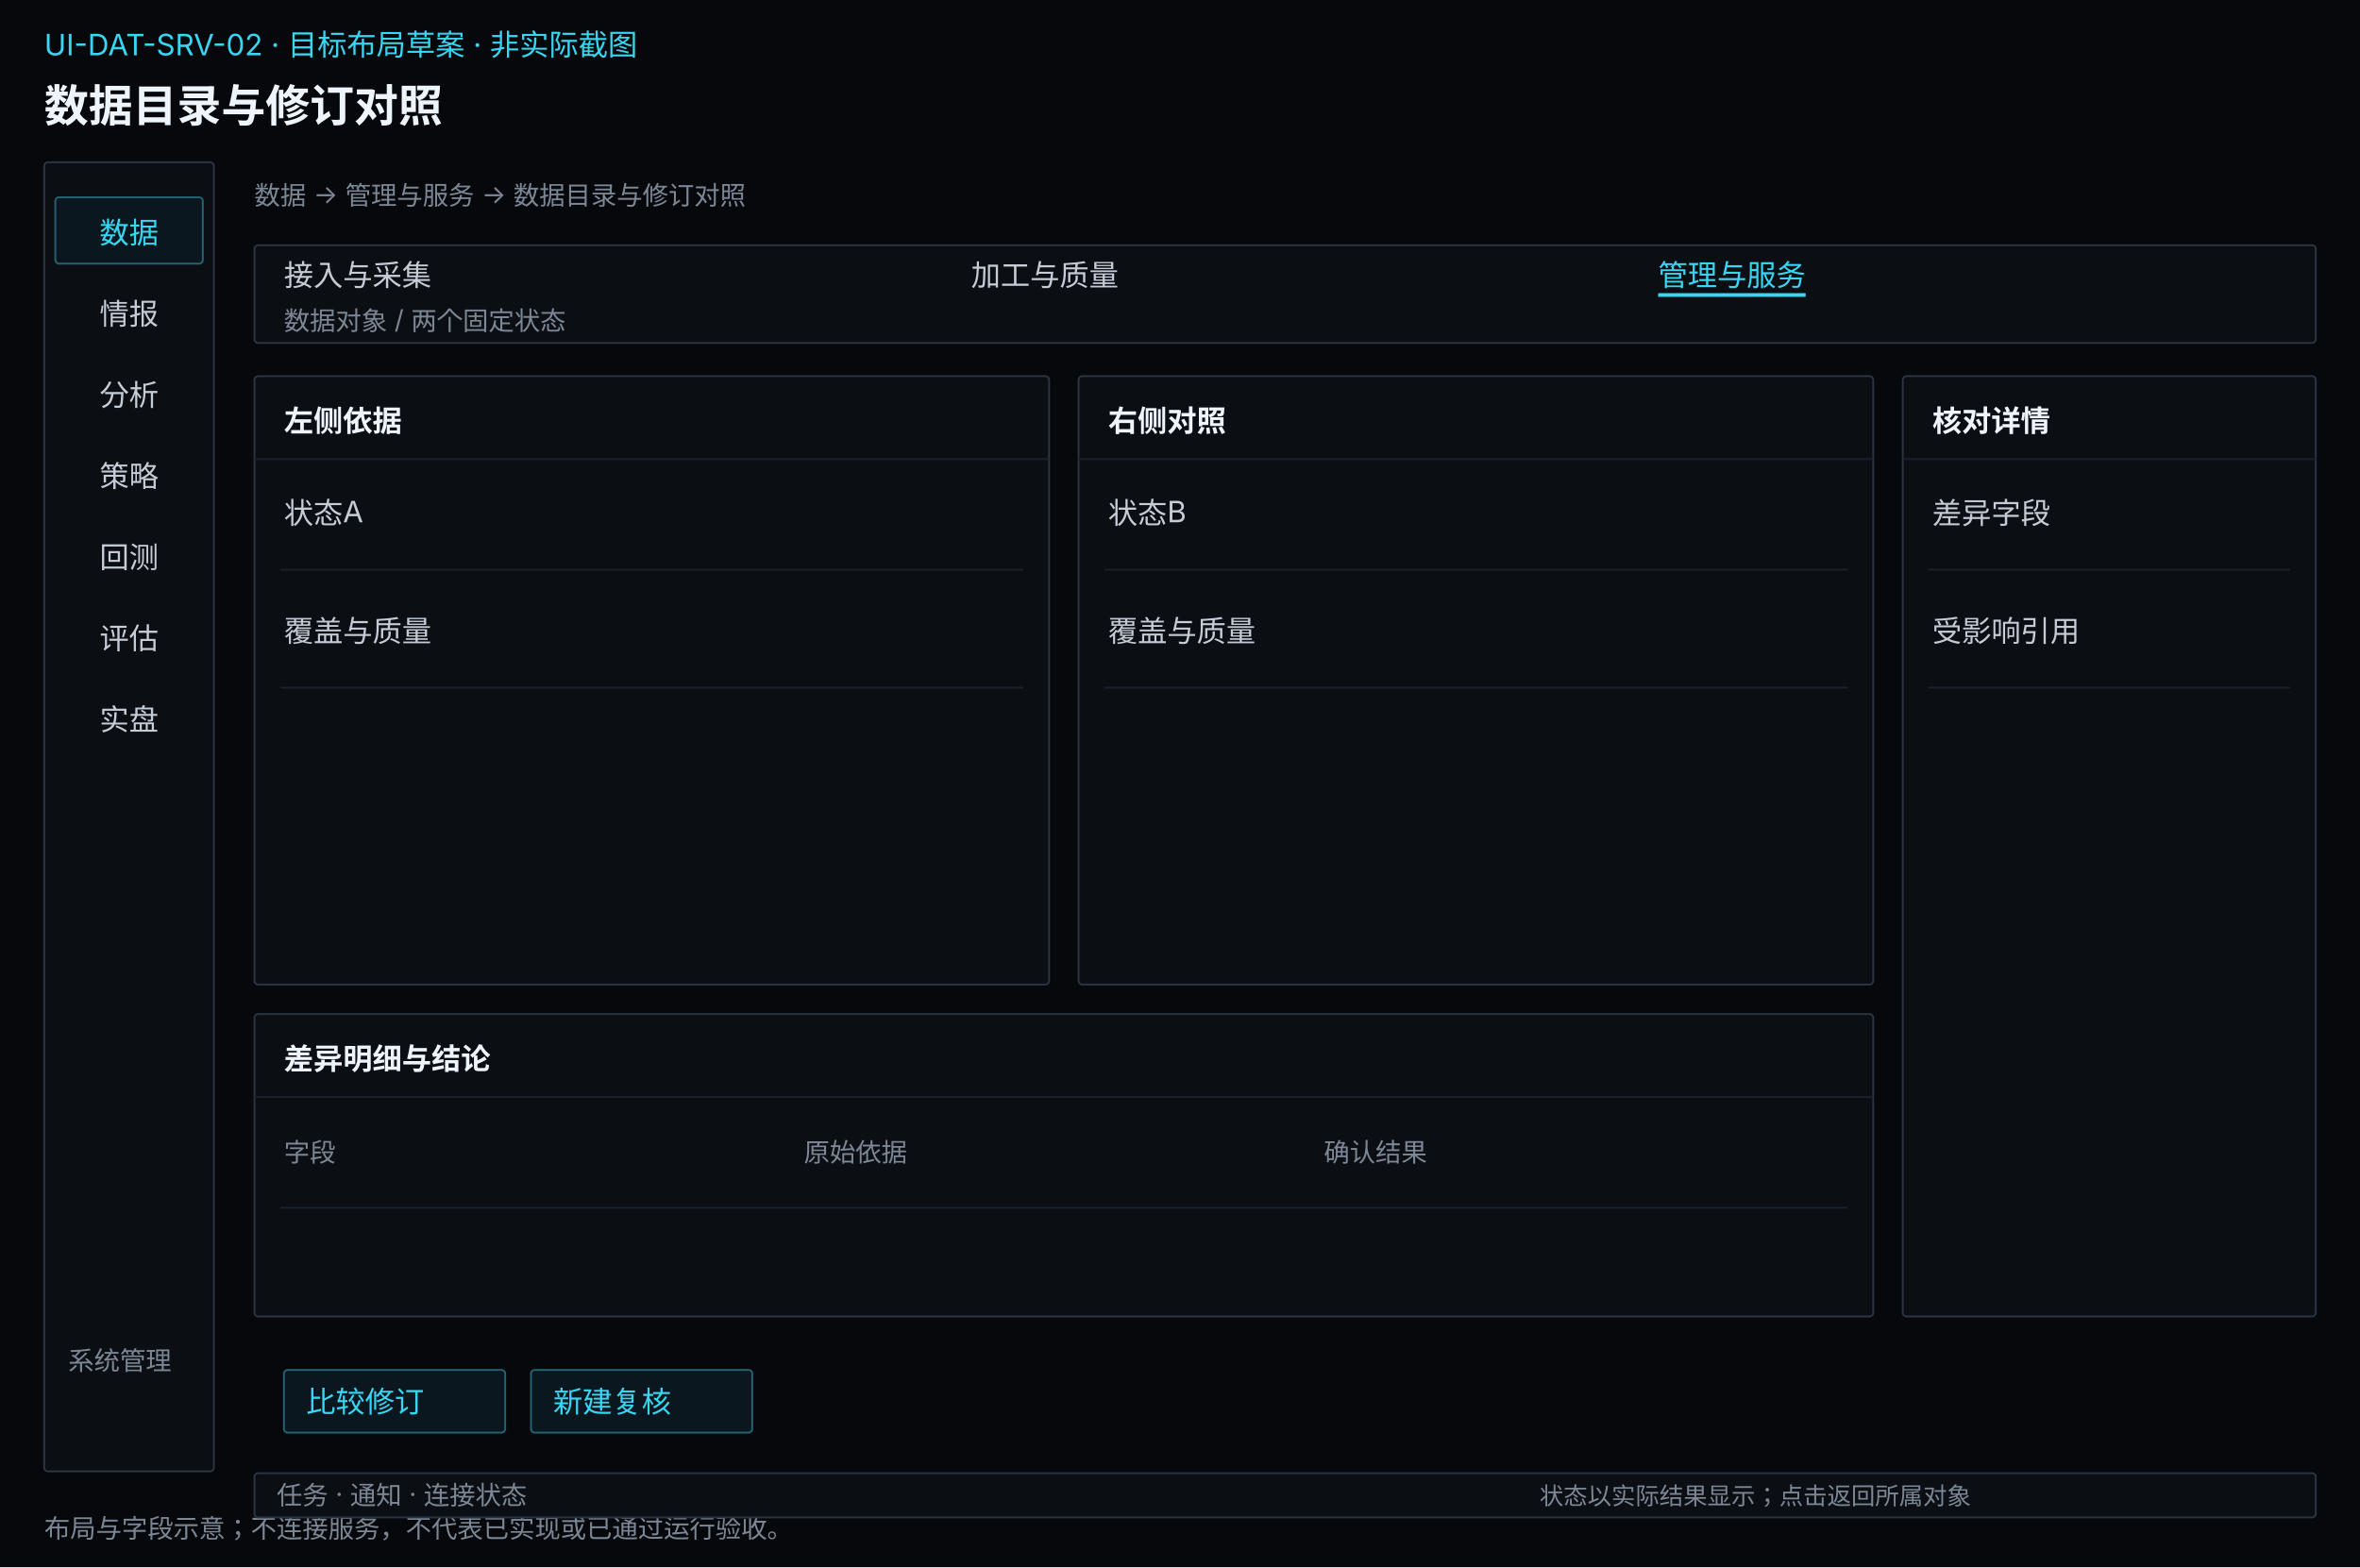
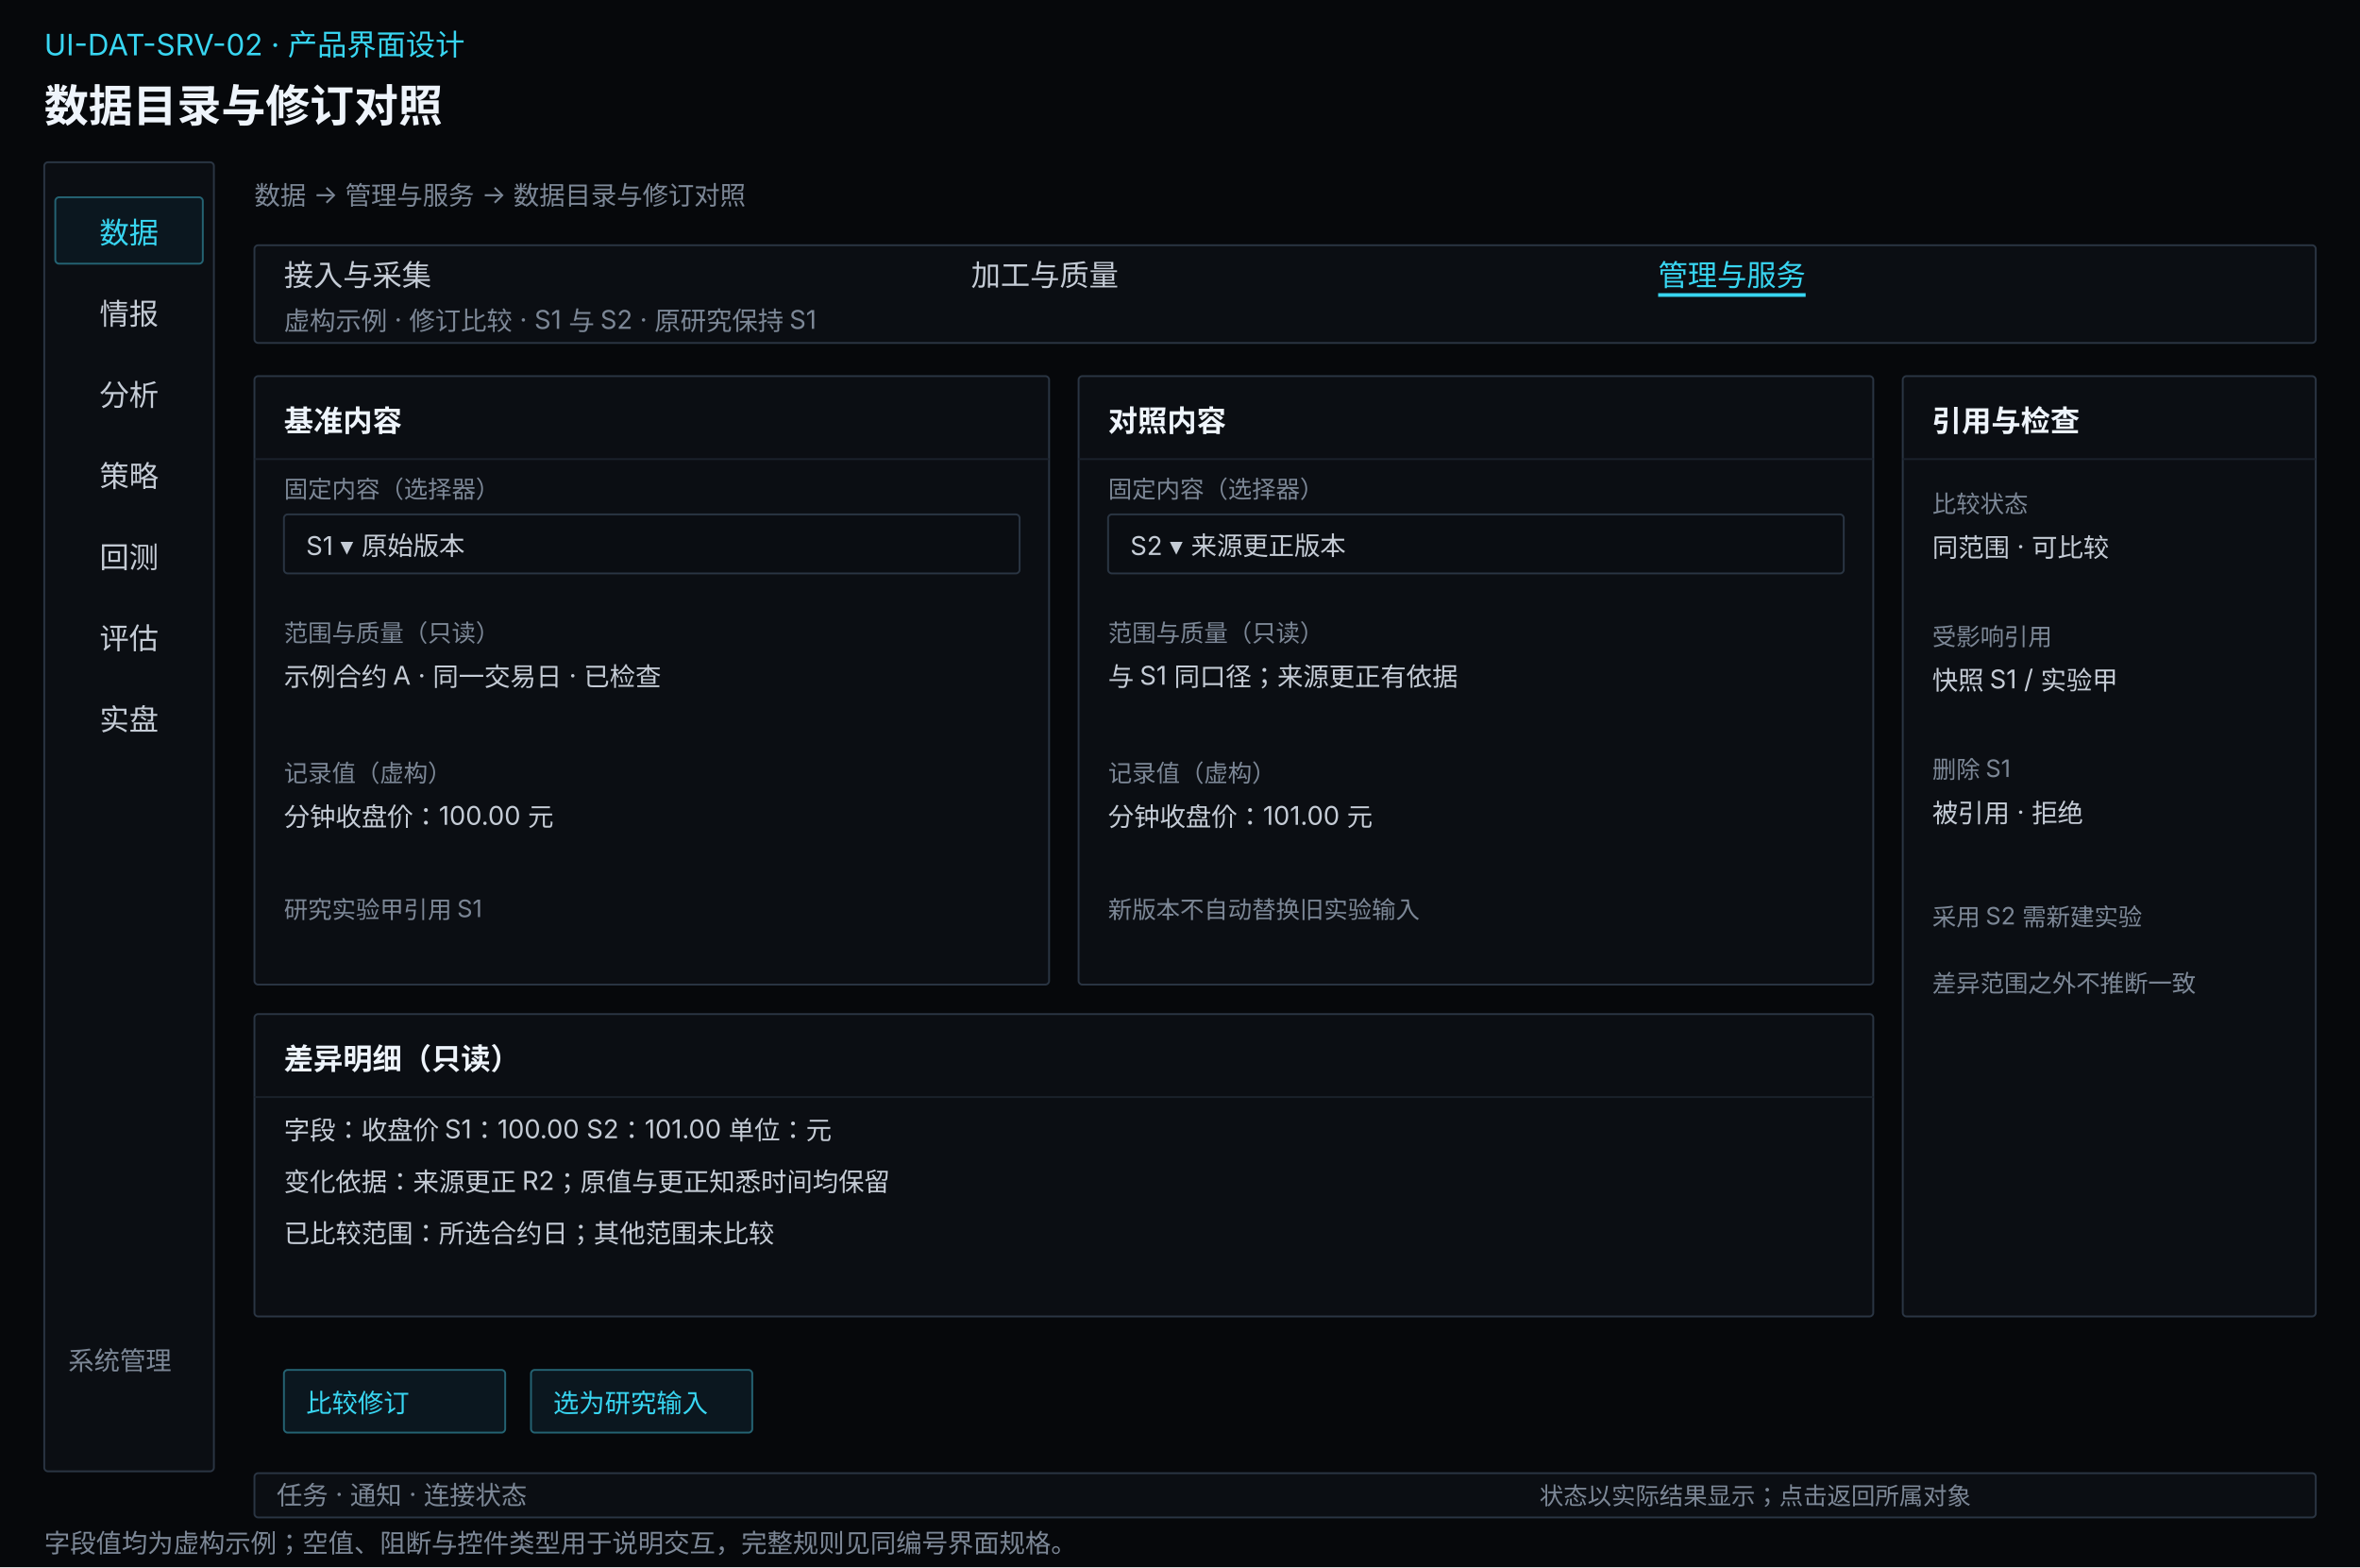
<svg xmlns="http://www.w3.org/2000/svg" viewBox="0 0 1280 850" role="img" aria-label="UI-DAT-SRV-02 数据目录与修订对照目标布局">
  <style>text{font-family:-apple-system,BlinkMacSystemFont,"PingFang SC",sans-serif;font-size:16px;fill:#c5ccd6}.strong{fill:#eef4fb;font-weight:600}.muted{fill:#7c8796;font-size:14px}.accent{fill:#38d6f2}.title{fill:#eef4fb;font-size:24px;font-weight:600}</style>
  <rect width="1280" height="850" fill="#06080b" />
-   <text x="24" y="30" class="accent">UI-DAT-SRV-02 · 目标布局草案 · 非实际截图</text>
+   <text x="24" y="30" class="accent">UI-DAT-SRV-02 · 产品界面设计</text>
  <text x="24" y="66" class="title">数据目录与修订对照</text>
-   <text x="24" y="834" class="muted">布局与字段示意；不连接服务，不代表已实现或已通过运行验收。</text>
-   <rect x="138" y="204" width="431" height="330" rx="2" fill="#0b0e13" stroke="#2a3543" />
-   <text x="154" y="234" class="strong">左侧依据</text>
-   <path d="M138 249 H569" stroke="#1a212b" />
-   <text x="154" y="284" class="">状态A</text>
-   <path d="M152 309 H555" stroke="#1a212b" />
-   <text x="154" y="348" class="">覆盖与质量</text>
-   <path d="M152 373 H555" stroke="#1a212b" />
-   <rect x="585" y="204" width="431" height="330" rx="2" fill="#0b0e13" stroke="#2a3543" />
-   <text x="601" y="234" class="strong">右侧对照</text>
-   <path d="M585 249 H1016" stroke="#1a212b" />
-   <text x="601" y="284" class="">状态B</text>
-   <path d="M599 309 H1002" stroke="#1a212b" />
-   <text x="601" y="348" class="">覆盖与质量</text>
-   <path d="M599 373 H1002" stroke="#1a212b" />
-   <rect x="1032" y="204" width="224" height="510" rx="2" fill="#0b0e13" stroke="#2a3543" />
-   <text x="1048" y="234" class="strong">核对详情</text>
-   <path d="M1032 249 H1256" stroke="#1a212b" />
-   <text x="1048" y="284" class="">差异字段</text>
-   <path d="M1046 309 H1242" stroke="#1a212b" />
-   <text x="1048" y="348" class="">受影响引用</text>
-   <path d="M1046 373 H1242" stroke="#1a212b" />
-   <rect x="138" y="550" width="878" height="164" rx="2" fill="#0b0e13" stroke="#2a3543" />
-   <text x="154" y="580" class="strong">差异明细与结论</text>
-   <path d="M138 595 H1016" stroke="#1a212b" />
-   <text x="154.0" y="630" class="muted">字段</text>
-   <text x="436.0" y="630" class="muted">原始依据</text>
-   <text x="718.0" y="630" class="muted">确认结果</text>
-   <path d="M152 655 H1002" stroke="#1a212b" />
-   <rect x="154" y="743" width="120" height="34" rx="2" fill="#0b171f" stroke="#246373" />
-   <text x="166" y="766" class="accent">比较修订</text>
-   <rect x="288" y="743" width="120" height="34" rx="2" fill="#0b171f" stroke="#246373" />
-   <text x="300" y="766" class="accent">新建复核</text>
+   <text x="24" y="842" class="muted">字段值均为虚构示例；空值、阻断与控件类型用于说明交互，完整规则见同编号界面规格。</text>
  <rect x="24" y="88" width="92" height="710" rx="2" fill="#0b0e13" stroke="#2a3543" />
  <rect x="30" y="107" width="80" height="36" rx="2" fill="#0b171f" stroke="#246373" />
  <text x="54" y="132" class="accent">数据</text>
  <text x="54" y="176" class="">情报</text>
  <text x="54" y="220" class="">分析</text>
  <text x="54" y="264" class="">策略</text>
  <text x="54" y="308" class="">回测</text>
  <text x="54" y="352" class="">评估</text>
  <text x="54" y="396" class="">实盘</text>
  <text x="37" y="743" class="muted">系统管理</text>
  <text x="138" y="111" class="muted">数据 → 管理与服务 → 数据目录与修订对照</text>
  <rect x="138" y="133" width="1118" height="53" rx="2" fill="#0b0e13" stroke="#2a3543" />
  <text x="154.0" y="155" class="">接入与采集</text>
  <text x="526.667" y="155" class="">加工与质量</text>
  <text x="899.333" y="155" class="accent">管理与服务</text>
  <path d="M899.333 160 H979.333" stroke="#38d6f2" stroke-width="2" />
-   <text x="154" y="179" class="muted">数据对象 / 两个固定状态</text>
+   <text x="154" y="179" class="muted">虚构示例 · 修订比较 · S1 与 S2 · 原研究保持 S1</text>
  <rect x="138" y="799" width="1118" height="24" rx="2" fill="#0b0e13" stroke="#2a3543" />
  <text x="150" y="816" class="muted">任务  ·  通知  ·  连接状态</text>
  <text x="835" y="816" class="muted" style="font-size:13px">状态以实际结果显示；点击返回所属对象</text>
+   <g id="business-detail">
+     <rect x="138" y="204" width="431" height="330" rx="2" fill="#0b0e13" stroke="#2a3543" />
+     <text x="154" y="234" class="strong" style="font-size:16px">基准内容</text>
+     <path d="M138 249 H569" stroke="#1a212b" />
+     <text x="154" y="270" class="muted" style="font-size:13px">固定内容（选择器）</text>
+     <rect x="154" y="279" width="399" height="32" rx="2" fill="#0a0d12" stroke="#2a3543" />
+     <text x="166" y="301" class="" style="font-size:14px">S1  ▾    原始版本</text>
+     <text x="154" y="348" class="muted" style="font-size:13px">范围与质量（只读）</text>
+     <text x="154" y="372" class="" style="font-size:14px">示例合约 A · 同一交易日 · 已检查</text>
+     <text x="154" y="424" class="muted" style="font-size:13px">记录值（虚构）</text>
+     <text x="154" y="448" class="" style="font-size:14px">分钟收盘价：100.00 元</text>
+     <text x="154" y="498" class="muted" style="font-size:13px">研究实验甲引用 S1</text>
+     <rect x="585" y="204" width="431" height="330" rx="2" fill="#0b0e13" stroke="#2a3543" />
+     <text x="601" y="234" class="strong" style="font-size:16px">对照内容</text>
+     <path d="M585 249 H1016" stroke="#1a212b" />
+     <text x="601" y="270" class="muted" style="font-size:13px">固定内容（选择器）</text>
+     <rect x="601" y="279" width="399" height="32" rx="2" fill="#0a0d12" stroke="#2a3543" />
+     <text x="613" y="301" class="" style="font-size:14px">S2  ▾    来源更正版本</text>
+     <text x="601" y="348" class="muted" style="font-size:13px">范围与质量（只读）</text>
+     <text x="601" y="372" class="" style="font-size:14px">与 S1 同口径；来源更正有依据</text>
+     <text x="601" y="424" class="muted" style="font-size:13px">记录值（虚构）</text>
+     <text x="601" y="448" class="" style="font-size:14px">分钟收盘价：101.00 元</text>
+     <text x="601" y="498" class="muted" style="font-size:13px">新版本不自动替换旧实验输入</text>
+     <rect x="1032" y="204" width="224" height="510" rx="2" fill="#0b0e13" stroke="#2a3543" />
+     <text x="1048" y="234" class="strong" style="font-size:16px">引用与检查</text>
+     <path d="M1032 249 H1256" stroke="#1a212b" />
+     <text x="1048" y="278" class="muted" style="font-size:13px">比较状态</text>
+     <text x="1048" y="302" class="" style="font-size:14px">同范围 · 可比较</text>
+     <text x="1048" y="350" class="muted" style="font-size:13px">受影响引用</text>
+     <text x="1048" y="374" class="" style="font-size:14px">快照 S1 / 实验甲</text>
+     <text x="1048" y="422" class="muted" style="font-size:13px">删除 S1</text>
+     <text x="1048" y="446" class="" style="font-size:14px">被引用 · 拒绝</text>
+     <text x="1048" y="502" class="muted" style="font-size:13px">采用 S2 需新建实验</text>
+     <text x="1048" y="538" class="muted" style="font-size:13px">差异范围之外不推断一致</text>
+     <rect x="138" y="550" width="878" height="164" rx="2" fill="#0b0e13" stroke="#2a3543" />
+     <text x="154" y="580" class="strong" style="font-size:16px">差异明细（只读）</text>
+     <path d="M138 595 H1016" stroke="#1a212b" />
+     <text x="154" y="618" class="" style="font-size:14px">字段：收盘价      S1：100.00      S2：101.00      单位：元</text>
+     <text x="154" y="646" class="" style="font-size:14px">变化依据：来源更正 R2；原值与更正知悉时间均保留</text>
+     <text x="154" y="674" class="" style="font-size:14px">已比较范围：所选合约日；其他范围未比较</text>
+     <rect x="154" y="743" width="120" height="34" rx="2" fill="#0b171f" stroke="#246373" />
+     <text x="166" y="766" class="accent" style="font-size:14px">比较修订</text>
+     <rect x="288" y="743" width="120" height="34" rx="2" fill="#0b171f" stroke="#246373" />
+     <text x="300" y="766" class="accent" style="font-size:14px">选为研究输入</text>
+   </g>
</svg>
